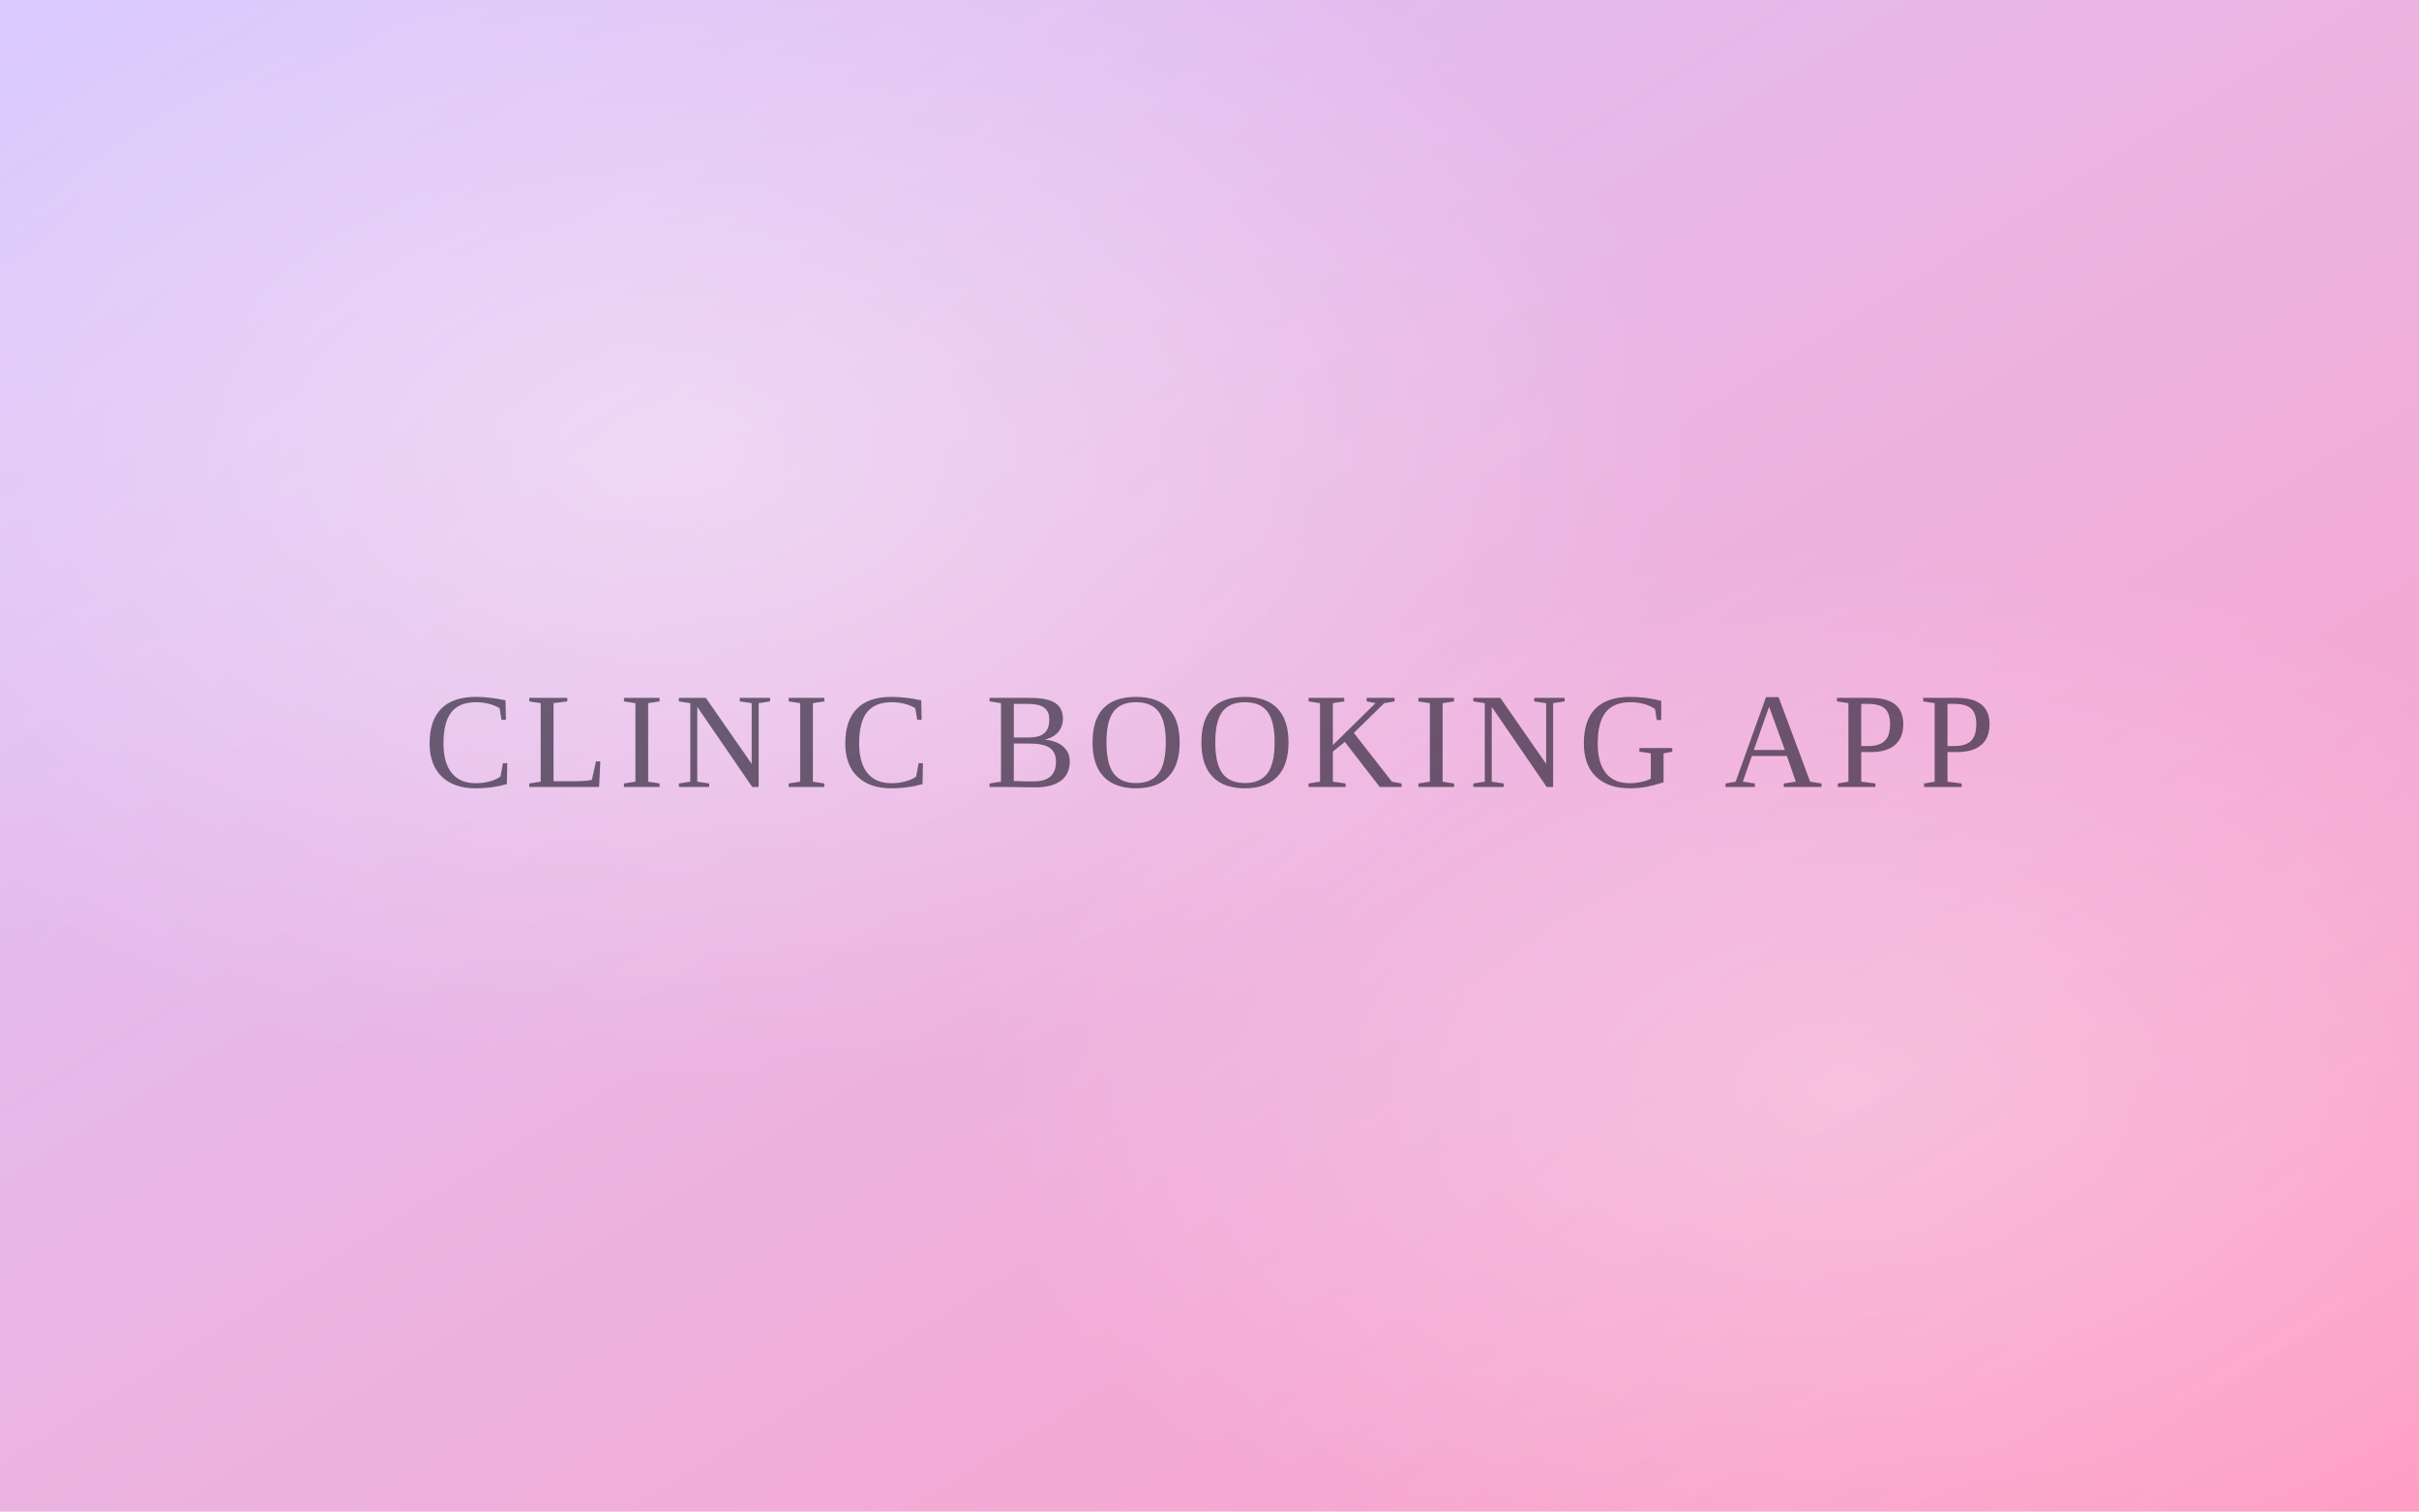
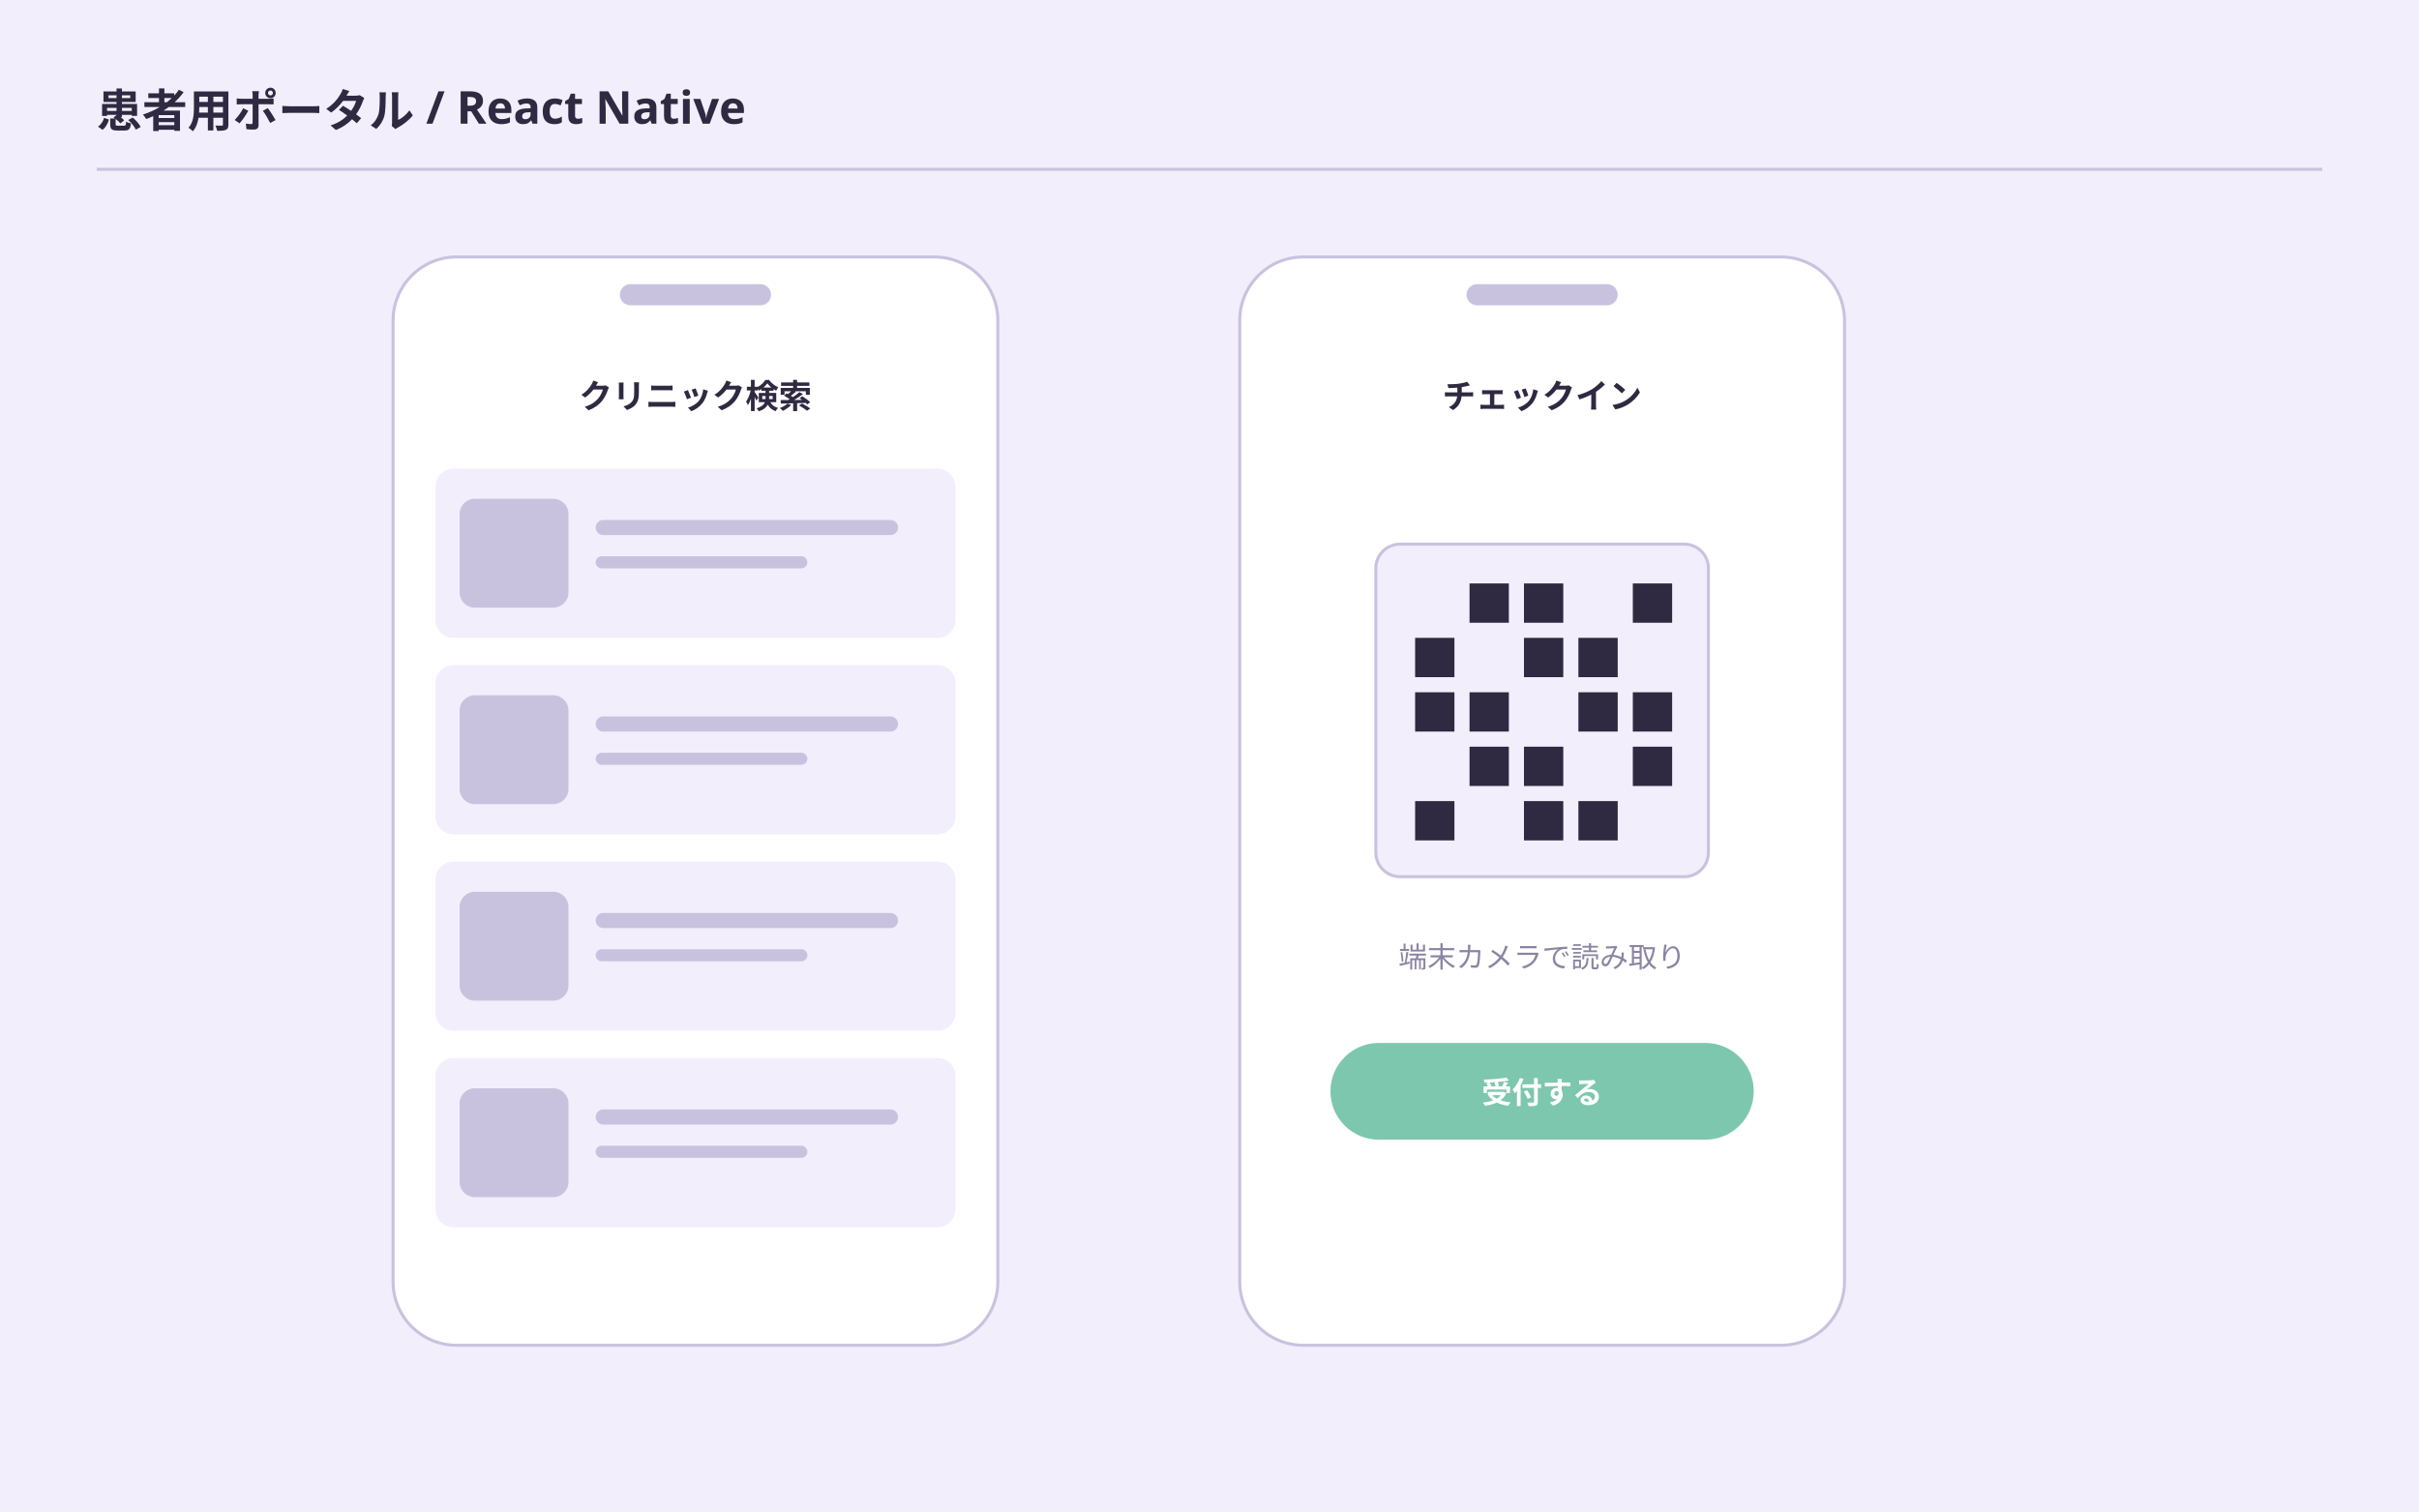
- <svg xmlns="http://www.w3.org/2000/svg" viewBox="0 0 1600 1000" width="1600" height="1000" role="img" aria-label="CLINIC BOOKING APP">
+ <svg xmlns="http://www.w3.org/2000/svg" viewBox="0 0 1600 1000" width="1600" height="1000" role="img" aria-label="患者用ポータル / React Native">
  <defs>
-     <linearGradient id="g" x1="0" y1="0" x2="1" y2="1">
-       <stop offset="0%" stop-color="#d8c8ff" />
-       <stop offset="100%" stop-color="#ff9ec4" />
-     </linearGradient>
-     <radialGradient id="h1" cx="28%" cy="30%" r="42%">
-       <stop offset="0%" stop-color="#ffffff" stop-opacity="0.42" />
-       <stop offset="100%" stop-color="#ffffff" stop-opacity="0" />
-     </radialGradient>
-     <radialGradient id="h2" cx="76%" cy="72%" r="36%">
-       <stop offset="0%" stop-color="#ffffff" stop-opacity="0.26" />
-       <stop offset="100%" stop-color="#ffffff" stop-opacity="0" />
-     </radialGradient>
+     <marker id="tip" viewBox="0 0 10 10" refX="9" refY="5" markerWidth="7" markerHeight="7" orient="auto">
+       <path d="M0 0 L10 5 L0 10 z" fill="#8b84a3" />
+     </marker>
  </defs>
-   <rect width="1600" height="1000" fill="url(#g)" />
-   <rect width="1600" height="1000" fill="url(#h1)" />
-   <rect width="1600" height="1000" fill="url(#h2)" />
-   <text x="50%" y="50%" dominant-baseline="middle" text-anchor="middle" font-family="Georgia, 'Times New Roman', serif" font-size="90" fill="#1a1526" opacity="0.62" letter-spacing="7">CLINIC BOOKING APP</text>
+   <rect width="1600" height="1000" fill="#f2eefb" />
+   <text x="64" y="84" fill="#2f2941" font-family="'Segoe UI',system-ui,sans-serif" font-size="30" font-weight="600" text-anchor="start" letter-spacing="0">患者用ポータル / React Native</text>
+   <line x1="64" y1="112" x2="1536" y2="112" stroke="#c9c2df" stroke-width="2" />
+   <rect x="260" y="170" width="400" height="720" rx="42" fill="#ffffff" stroke="#c9c2df" stroke-width="2" />
+   <rect x="410" y="188" width="100" height="14" rx="7" fill="#c9c2df" />
+   <text x="460" y="270" fill="#2f2941" font-family="'Segoe UI',system-ui,sans-serif" font-size="22" font-weight="600" text-anchor="middle" letter-spacing="0">クリニック検索</text>
+   <rect x="288" y="310" width="344" height="112" rx="12" fill="#f2eefb" stroke="none" stroke-width="0" />
+   <rect x="304" y="330" width="72" height="72" rx="10" fill="#c9c2df" />
+   <rect x="394" y="344" width="200" height="10" rx="5" fill="#c9c2df" />
+   <rect x="394" y="368" width="140" height="8" rx="4" fill="#c9c2df" />
+   <rect x="288" y="440" width="344" height="112" rx="12" fill="#f2eefb" stroke="none" stroke-width="0" />
+   <rect x="304" y="460" width="72" height="72" rx="10" fill="#c9c2df" />
+   <rect x="394" y="474" width="200" height="10" rx="5" fill="#c9c2df" />
+   <rect x="394" y="498" width="140" height="8" rx="4" fill="#c9c2df" />
+   <rect x="288" y="570" width="344" height="112" rx="12" fill="#f2eefb" stroke="none" stroke-width="0" />
+   <rect x="304" y="590" width="72" height="72" rx="10" fill="#c9c2df" />
+   <rect x="394" y="604" width="200" height="10" rx="5" fill="#c9c2df" />
+   <rect x="394" y="628" width="140" height="8" rx="4" fill="#c9c2df" />
+   <rect x="288" y="700" width="344" height="112" rx="12" fill="#f2eefb" stroke="none" stroke-width="0" />
+   <rect x="304" y="720" width="72" height="72" rx="10" fill="#c9c2df" />
+   <rect x="394" y="734" width="200" height="10" rx="5" fill="#c9c2df" />
+   <rect x="394" y="758" width="140" height="8" rx="4" fill="#c9c2df" />
+   <rect x="820" y="170" width="400" height="720" rx="42" fill="#ffffff" stroke="#c9c2df" stroke-width="2" />
+   <rect x="970" y="188" width="100" height="14" rx="7" fill="#c9c2df" />
+   <text x="1020" y="270" fill="#2f2941" font-family="'Segoe UI',system-ui,sans-serif" font-size="22" font-weight="600" text-anchor="middle" letter-spacing="0">チェックイン</text>
+   <rect x="910" y="360" width="220" height="220" rx="16" fill="#f2eefb" stroke="#c9c2df" stroke-width="2" />
+   <rect x="972" y="386" width="26" height="26" fill="#2f2941" />
+   <rect x="1008" y="386" width="26" height="26" fill="#2f2941" />
+   <rect x="1080" y="386" width="26" height="26" fill="#2f2941" />
+   <rect x="936" y="422" width="26" height="26" fill="#2f2941" />
+   <rect x="1008" y="422" width="26" height="26" fill="#2f2941" />
+   <rect x="1044" y="422" width="26" height="26" fill="#2f2941" />
+   <rect x="936" y="458" width="26" height="26" fill="#2f2941" />
+   <rect x="972" y="458" width="26" height="26" fill="#2f2941" />
+   <rect x="1044" y="458" width="26" height="26" fill="#2f2941" />
+   <rect x="1080" y="458" width="26" height="26" fill="#2f2941" />
+   <rect x="972" y="494" width="26" height="26" fill="#2f2941" />
+   <rect x="1008" y="494" width="26" height="26" fill="#2f2941" />
+   <rect x="1080" y="494" width="26" height="26" fill="#2f2941" />
+   <rect x="936" y="530" width="26" height="26" fill="#2f2941" />
+   <rect x="1008" y="530" width="26" height="26" fill="#2f2941" />
+   <rect x="1044" y="530" width="26" height="26" fill="#2f2941" />
+   <text x="1020" y="640" fill="#8b84a3" font-family="'Segoe UI',system-ui,sans-serif" font-size="19" font-weight="400" text-anchor="middle" letter-spacing="0">端末カメラで読み取り</text>
+   <rect x="880" y="690" width="280" height="64" rx="32" fill="#7dc7ae" stroke="none" stroke-width="0" />
+   <text x="1020" y="730" fill="#fff" font-family="'Segoe UI',system-ui,sans-serif" font-size="20" font-weight="600" text-anchor="middle" letter-spacing="0">受付する</text>
</svg>
